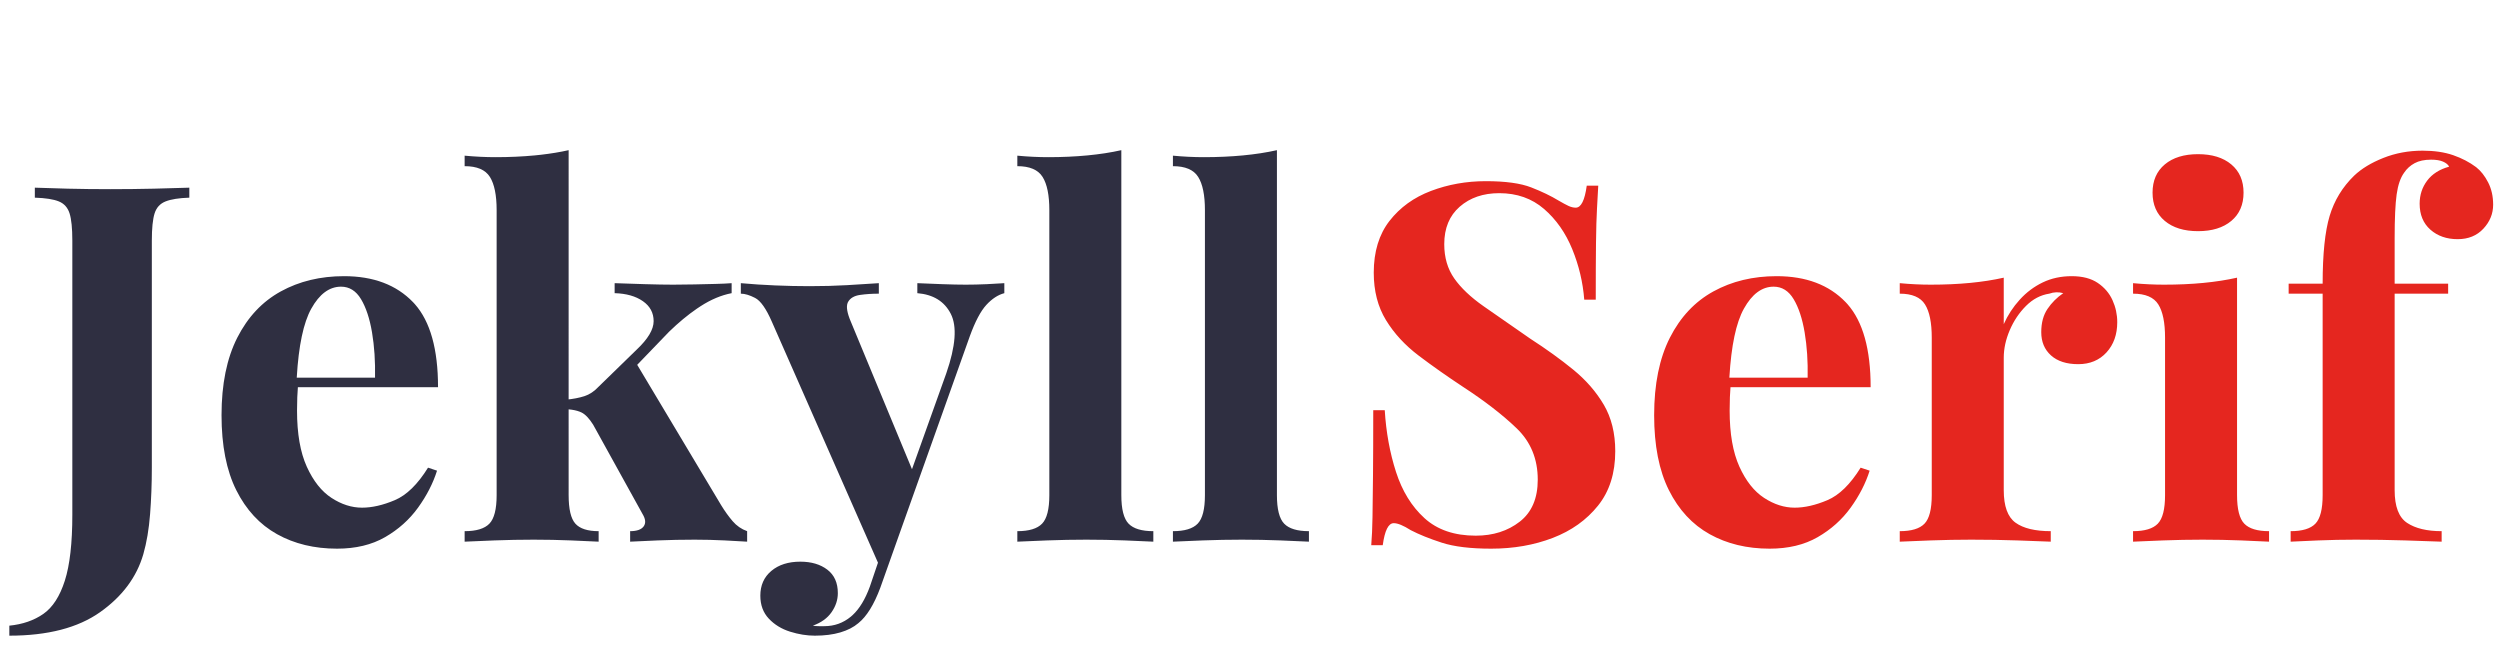
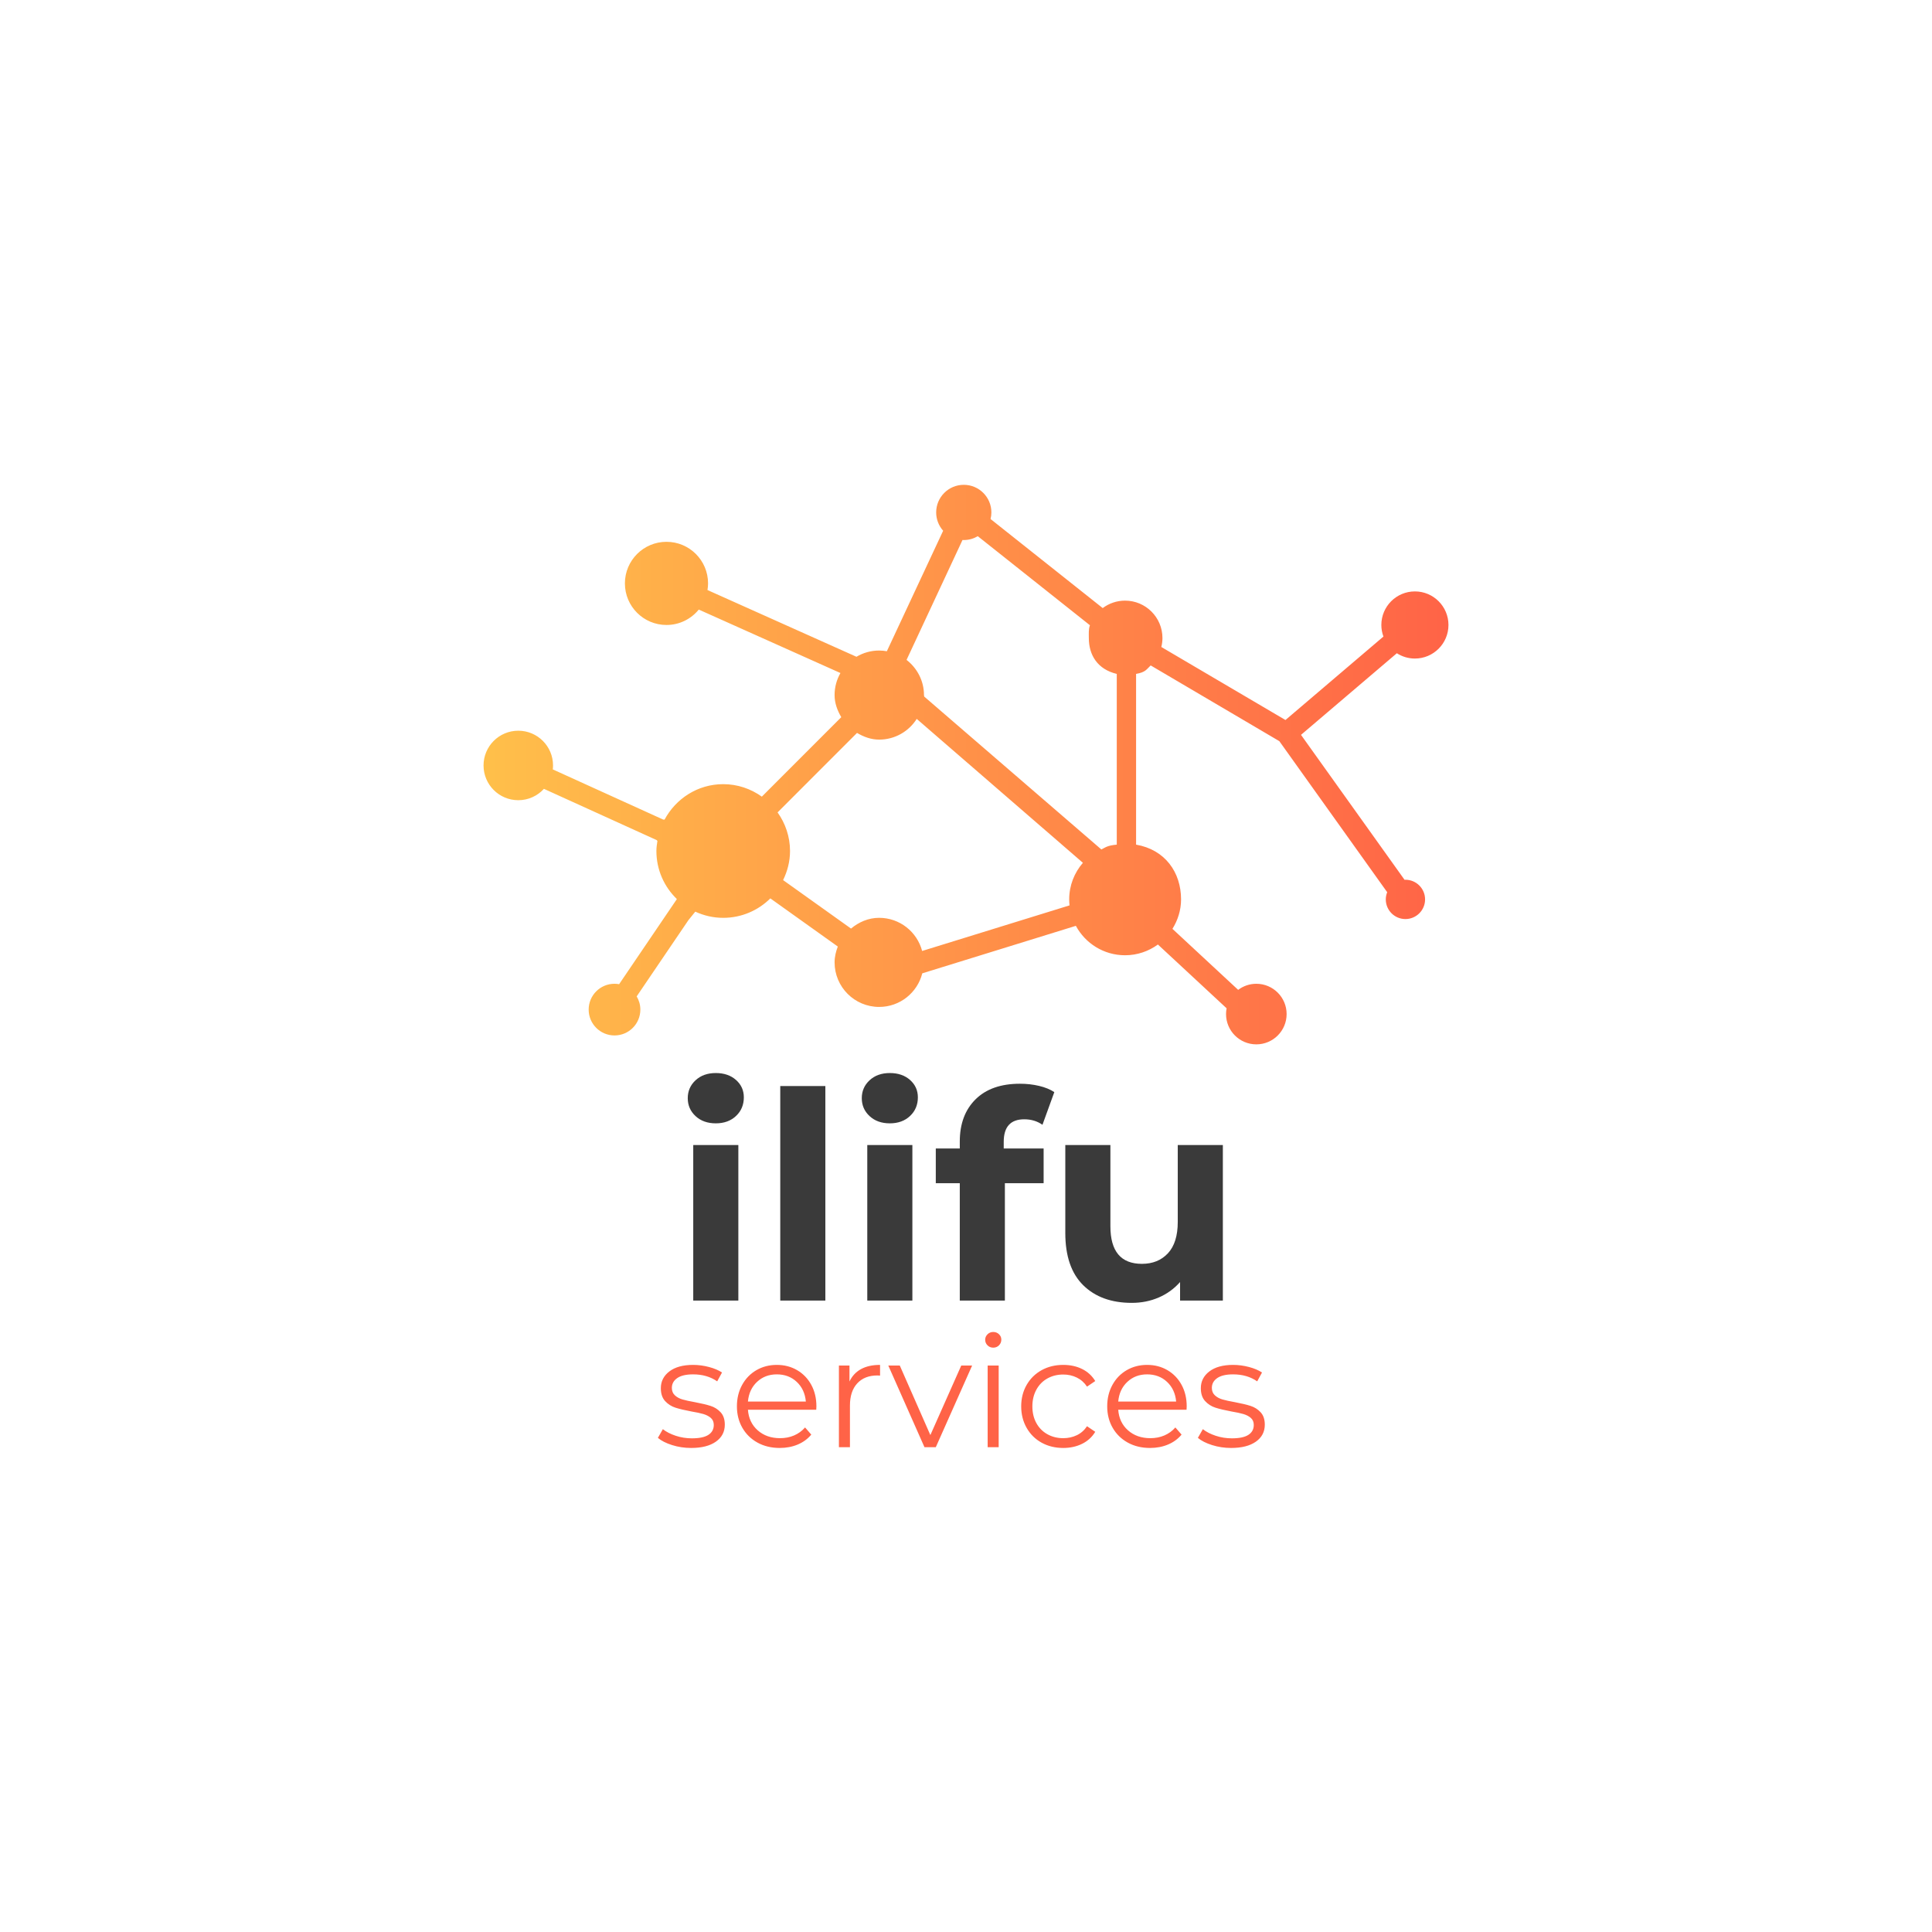
- <svg xmlns="http://www.w3.org/2000/svg" width="240px" height="64px" viewBox="0 0 240 64" version="1.1">
-   <g id="Page-1" stroke="none" stroke-width="1" fill="none" fill-rule="evenodd">
-     <g id="logo" transform="translate(2, 0)" fill-rule="nonzero">
-       <path id="Jekyll" fill="#2f2f41" d="M-1.104,61.024 C2.576,61.024 5.48,60.272 7.608,58.768 C9.736,57.264 11.12,55.408 11.76,53.2 C12.08,52.08 12.296,50.8 12.408,49.36 C12.52,47.92 12.576,46.44 12.576,44.92 L12.576,44.92 L12.576,23.104 C12.576,21.92 12.664,21.048 12.84,20.488 C13.016,19.928 13.368,19.544 13.896,19.336 C14.424,19.128 15.184,19.008 16.176,18.976 L16.176,18.976 L16.176,18.016 C15.28,18.048 14.152,18.08 12.792,18.112 C11.432,18.144 10.032,18.16 8.592,18.16 C7.152,18.16 5.784,18.144 4.488,18.112 C3.192,18.08 2.144,18.048 1.344,18.016 L1.344,18.016 L1.344,18.976 C2.368,19.008 3.136,19.128 3.648,19.336 C4.16,19.544 4.504,19.928 4.68,20.488 C4.856,21.048 4.944,21.92 4.944,23.104 L4.944,23.104 L4.944,49.408 C4.944,52.128 4.704,54.24 4.224,55.744 C3.744,57.248 3.056,58.312 2.16,58.936 C1.264,59.56 0.176,59.936 -1.104,60.064 L-1.104,60.064 L-1.104,61.024 Z M30.355,52.672 C32.147,52.672 33.683,52.304 34.963,51.568 C36.243,50.832 37.299,49.888 38.131,48.736 C38.963,47.584 39.571,46.4 39.955,45.184 L39.955,45.184 L39.091,44.896 C38.099,46.496 37.035,47.536 35.899,48.016 C34.763,48.496 33.715,48.736 32.755,48.736 C31.763,48.736 30.787,48.424 29.827,47.8 C28.867,47.176 28.075,46.176 27.451,44.8 C26.827,43.424 26.515,41.632 26.515,39.424 C26.515,38.976 26.523,38.544 26.539,38.128 C26.555,37.712 26.579,37.312 26.611,36.928 L26.593,37.168 L40.051,37.168 C40.051,33.532 39.309,30.875 37.826,29.197 L37.651,29.008 C36.051,27.344 33.843,26.512 31.027,26.512 C28.755,26.512 26.731,27 24.955,27.976 C23.179,28.952 21.787,30.432 20.779,32.416 C19.771,34.4 19.267,36.88 19.267,39.856 C19.267,42.768 19.739,45.168 20.683,47.056 C21.627,48.944 22.931,50.352 24.595,51.28 C26.259,52.208 28.179,52.672 30.355,52.672 Z M26.49,36.22 C26.669,33.175 27.133,30.979 27.883,29.632 C28.667,28.224 29.619,27.52 30.739,27.52 C31.539,27.52 32.179,27.92 32.659,28.72 C33.139,29.52 33.491,30.584 33.715,31.912 C33.939,33.24 34.035,34.688 34.003,36.256 L34.003,36.256 L26.487,36.256 L26.49,36.22 Z M69.725,52 L69.725,50.992 C69.181,50.8 68.717,50.48 68.333,50.032 C67.949,49.584 67.581,49.072 67.229,48.496 L67.229,48.496 L59.172,35.023 L62.237,31.84 C63.133,30.972 64.016,30.239 64.888,29.64 L65.261,29.392 C66.253,28.752 67.245,28.336 68.237,28.144 L68.237,28.144 L68.237,27.184 C67.853,27.216 67.341,27.24 66.701,27.256 C66.061,27.272 65.381,27.288 64.661,27.304 C63.941,27.32 63.261,27.328 62.621,27.328 C61.885,27.328 60.989,27.312 59.933,27.28 C58.877,27.248 57.901,27.216 57.005,27.184 L57.005,27.184 L57.005,28.144 C58.125,28.176 59.029,28.432 59.717,28.912 C60.405,29.392 60.749,30.032 60.749,30.832 C60.749,31.632 60.205,32.544 59.117,33.568 L59.117,33.568 L55.469,37.12 C55.053,37.568 54.597,37.872 54.101,38.032 C53.605,38.192 53.021,38.304 52.349,38.368 L52.588,38.342 L52.589,14.416 C51.762,14.603 50.869,14.75 49.909,14.859 L49.325,14.92 C48.141,15.032 46.893,15.088 45.581,15.088 C44.621,15.088 43.629,15.04 42.605,14.944 L42.605,14.944 L42.605,15.952 C43.789,15.952 44.597,16.296 45.029,16.984 C45.461,17.672 45.677,18.736 45.677,20.176 L45.677,20.176 L45.677,47.536 C45.677,48.88 45.445,49.792 44.981,50.272 C44.517,50.752 43.725,50.992 42.605,50.992 L42.605,50.992 L42.605,52 C43.245,51.968 44.197,51.928 45.461,51.88 C46.725,51.832 47.981,51.808 49.229,51.808 C50.445,51.808 51.637,51.832 52.805,51.88 C53.973,51.928 54.861,51.968 55.469,52 L55.469,52 L55.469,50.992 C54.413,50.992 53.669,50.752 53.237,50.272 C52.805,49.792 52.589,48.88 52.589,47.536 L52.589,47.536 L52.588,39.298 L52.602,39.298 C53.012,39.336 53.36,39.41 53.648,39.521 L53.813,39.592 C54.181,39.768 54.557,40.16 54.941,40.768 L54.941,40.768 L59.693,49.36 C59.981,49.84 60.013,50.232 59.789,50.536 C59.565,50.84 59.133,50.992 58.493,50.992 L58.493,50.992 L58.493,52 C59.069,51.968 59.949,51.928 61.133,51.88 C62.317,51.832 63.501,51.808 64.685,51.808 C65.645,51.808 66.605,51.832 67.565,51.88 C68.525,51.928 69.245,51.968 69.725,52 L69.725,52 Z M76.224,61.024 C77.152,61.024 77.968,60.92 78.672,60.712 C79.376,60.504 79.952,60.208 80.4,59.824 C81.2,59.184 81.904,58.048 82.512,56.416 L82.512,56.416 L84.336,51.28 L91.104,32.272 C91.616,30.864 92.144,29.864 92.688,29.272 C93.232,28.68 93.808,28.304 94.416,28.144 L94.416,28.144 L94.416,27.184 C94,27.216 93.44,27.248 92.736,27.28 C92.032,27.312 91.36,27.328 90.72,27.328 C90.08,27.328 89.328,27.312 88.464,27.28 C87.6,27.248 86.8,27.216 86.064,27.184 L86.064,27.184 L86.064,28.144 C87.6,28.272 88.672,28.936 89.28,30.136 C89.888,31.336 89.744,33.232 88.848,35.824 L88.848,35.824 L85.55,45.046 L79.68,30.88 C79.325,30.053 79.223,29.451 79.373,29.074 L79.416,28.984 C79.624,28.616 80.008,28.392 80.568,28.312 C81.128,28.232 81.728,28.192 82.368,28.192 L82.368,28.192 L82.368,27.184 C81.408,27.248 80.384,27.312 79.296,27.376 C78.208,27.44 77.008,27.472 75.696,27.472 C74.64,27.472 73.544,27.448 72.408,27.4 C71.272,27.352 70.176,27.28 69.12,27.184 L69.12,27.184 L69.12,28.192 C69.504,28.192 69.96,28.328 70.488,28.6 C71.016,28.872 71.552,29.632 72.096,30.88 L72.096,30.88 L82.285,54.018 L81.504,56.32 C81.061,57.531 80.509,58.442 79.847,59.053 L79.68,59.2 C78.944,59.808 78.096,60.112 77.136,60.112 L77.136,60.112 L76.608,60.112 C76.384,60.112 76.192,60.096 76.032,60.064 C76.832,59.776 77.432,59.344 77.832,58.768 C78.232,58.192 78.432,57.584 78.432,56.944 C78.432,55.952 78.096,55.2 77.424,54.688 C76.752,54.176 75.888,53.92 74.832,53.92 C73.68,53.92 72.752,54.216 72.048,54.808 C71.344,55.4 70.992,56.192 70.992,57.184 C70.992,58.08 71.264,58.816 71.808,59.392 C72.352,59.968 73.032,60.384 73.848,60.64 C74.664,60.896 75.456,61.024 76.224,61.024 Z M108.72,52 L108.72,50.992 C107.6,50.992 106.808,50.752 106.344,50.272 C105.88,49.792 105.648,48.88 105.648,47.536 L105.648,47.536 L105.648,14.416 C104.656,14.64 103.568,14.808 102.384,14.92 C101.2,15.032 99.952,15.088 98.64,15.088 C97.68,15.088 96.688,15.04 95.664,14.944 L95.664,14.944 L95.664,15.952 C96.848,15.952 97.656,16.296 98.088,16.984 C98.52,17.672 98.736,18.736 98.736,20.176 L98.736,20.176 L98.736,47.536 C98.736,48.88 98.504,49.792 98.04,50.272 C97.576,50.752 96.784,50.992 95.664,50.992 L95.664,50.992 L95.664,52 C96.304,51.968 97.256,51.928 98.52,51.88 C99.784,51.832 101.04,51.808 102.288,51.808 C103.536,51.808 104.768,51.832 105.984,51.88 C107.2,51.928 108.112,51.968 108.72,52 L108.72,52 Z M123.657,52 L123.657,50.992 C122.537,50.992 121.745,50.752 121.281,50.272 C120.817,49.792 120.585,48.88 120.585,47.536 L120.585,47.536 L120.585,14.416 C119.593,14.64 118.505,14.808 117.321,14.92 C116.137,15.032 114.889,15.088 113.577,15.088 C112.617,15.088 111.625,15.04 110.601,14.944 L110.601,14.944 L110.601,15.952 C111.785,15.952 112.593,16.296 113.025,16.984 C113.457,17.672 113.673,18.736 113.673,20.176 L113.673,20.176 L113.673,47.536 C113.673,48.88 113.441,49.792 112.977,50.272 C112.513,50.752 111.721,50.992 110.601,50.992 L110.601,50.992 L110.601,52 C111.241,51.968 112.193,51.928 113.457,51.88 C114.721,51.832 115.977,51.808 117.225,51.808 C118.473,51.808 119.705,51.832 120.921,51.88 C122.137,51.928 123.049,51.968 123.657,52 L123.657,52 Z" />
-       <path id="Serif" fill="#E5261F" d="M141.16,52.672 C143.304,52.672 145.272,52.328 147.064,51.64 C148.856,50.952 150.304,49.92 151.408,48.544 C152.512,47.168 153.064,45.424 153.064,43.312 C153.064,41.584 152.696,40.096 151.96,38.848 C151.224,37.6 150.248,36.48 149.032,35.488 C147.816,34.496 146.44,33.504 144.904,32.512 C143.144,31.296 141.648,30.256 140.416,29.392 C139.184,28.528 138.248,27.64 137.608,26.728 C136.968,25.816 136.648,24.72 136.648,23.44 C136.648,21.904 137.144,20.704 138.136,19.84 C139.128,18.976 140.392,18.544 141.928,18.544 C143.624,18.544 145.056,19.048 146.224,20.056 C147.392,21.064 148.296,22.352 148.936,23.92 C149.576,25.488 149.96,27.104 150.088,28.768 L150.088,28.768 L151.192,28.768 C151.192,26.528 151.2,24.72 151.216,23.344 C151.232,21.968 151.264,20.856 151.312,20.008 C151.36,19.16 151.4,18.432 151.432,17.824 L151.432,17.824 L150.328,17.824 C150.136,19.232 149.784,19.936 149.272,19.936 C149.048,19.936 148.816,19.88 148.576,19.768 C148.336,19.656 148.024,19.488 147.64,19.264 C146.904,18.816 146.024,18.392 145,17.992 C143.976,17.592 142.52,17.392 140.632,17.392 C138.776,17.392 137.024,17.704 135.376,18.328 C133.728,18.952 132.4,19.912 131.392,21.208 C130.384,22.504 129.88,24.16 129.88,26.176 C129.88,27.936 130.272,29.456 131.056,30.736 C131.84,32.016 132.888,33.152 134.2,34.144 C135.512,35.136 136.92,36.128 138.424,37.12 C140.536,38.496 142.264,39.832 143.608,41.128 C144.952,42.424 145.624,44.064 145.624,46.048 C145.624,47.84 145.048,49.184 143.896,50.08 C142.744,50.976 141.336,51.424 139.672,51.424 C137.624,51.424 135.984,50.864 134.752,49.744 C133.52,48.624 132.608,47.144 132.016,45.304 C131.424,43.464 131.064,41.488 130.936,39.376 L130.936,39.376 L129.832,39.376 C129.832,41.904 129.824,43.992 129.808,45.64 C129.792,47.288 129.776,48.624 129.76,49.648 C129.744,50.672 129.704,51.568 129.64,52.336 L129.64,52.336 L130.744,52.336 C130.936,50.928 131.288,50.224 131.8,50.224 C132.184,50.224 132.728,50.448 133.432,50.896 C134.232,51.312 135.224,51.712 136.408,52.096 C137.592,52.48 139.176,52.672 141.16,52.672 Z M167.886,52.672 C169.678,52.672 171.214,52.304 172.494,51.568 C173.774,50.832 174.83,49.888 175.662,48.736 C176.494,47.584 177.102,46.4 177.486,45.184 L177.486,45.184 L176.622,44.896 C175.63,46.496 174.566,47.536 173.43,48.016 C172.294,48.496 171.246,48.736 170.286,48.736 C169.294,48.736 168.318,48.424 167.358,47.8 C166.398,47.176 165.606,46.176 164.982,44.8 C164.358,43.424 164.046,41.632 164.046,39.424 C164.046,38.976 164.054,38.544 164.07,38.128 C164.086,37.712 164.11,37.312 164.142,36.928 L164.124,37.168 L177.582,37.168 C177.582,33.532 176.84,30.875 175.357,29.197 L175.182,29.008 C173.582,27.344 171.374,26.512 168.558,26.512 C166.286,26.512 164.262,27 162.486,27.976 C160.71,28.952 159.318,30.432 158.31,32.416 C157.302,34.4 156.798,36.88 156.798,39.856 C156.798,42.768 157.27,45.168 158.214,47.056 C159.158,48.944 160.462,50.352 162.126,51.28 C163.79,52.208 165.71,52.672 167.886,52.672 Z M164.021,36.22 C164.2,33.175 164.664,30.979 165.414,29.632 C166.198,28.224 167.15,27.52 168.27,27.52 C169.07,27.52 169.71,27.92 170.19,28.72 C170.67,29.52 171.022,30.584 171.246,31.912 C171.47,33.24 171.566,34.688 171.534,36.256 L171.534,36.256 L164.018,36.256 L164.021,36.22 Z M194.872,52 L194.872,50.992 C193.368,50.992 192.24,50.72 191.488,50.176 C190.736,49.632 190.36,48.592 190.36,47.056 L190.36,47.056 L190.36,34.336 C190.36,33.472 190.552,32.592 190.936,31.696 C191.32,30.8 191.84,30.024 192.496,29.368 C193.152,28.712 193.896,28.32 194.728,28.192 C195.176,28.032 195.624,28.016 196.072,28.144 C195.464,28.56 194.96,29.064 194.56,29.656 C194.16,30.248 193.96,30.992 193.96,31.888 C193.96,32.816 194.272,33.56 194.896,34.12 C195.52,34.68 196.392,34.96 197.512,34.96 C198.632,34.96 199.536,34.584 200.224,33.832 C200.912,33.08 201.256,32.112 201.256,30.928 C201.256,30.192 201.104,29.488 200.8,28.816 C200.496,28.144 200.024,27.592 199.384,27.16 C198.744,26.728 197.912,26.512 196.888,26.512 C195.864,26.512 194.936,26.712 194.104,27.112 C193.272,27.512 192.536,28.064 191.896,28.768 C191.256,29.472 190.744,30.256 190.36,31.12 L190.36,31.12 L190.36,26.656 C189.368,26.88 188.288,27.048 187.12,27.16 C185.952,27.272 184.696,27.328 183.352,27.328 C182.392,27.328 181.4,27.28 180.376,27.184 L180.376,27.184 L180.376,28.192 C181.56,28.192 182.368,28.536 182.8,29.224 C183.232,29.912 183.448,30.976 183.448,32.416 L183.448,32.416 L183.448,47.536 C183.448,48.88 183.216,49.792 182.752,50.272 C182.288,50.752 181.496,50.992 180.376,50.992 L180.376,50.992 L180.376,52 C181.048,51.968 182.04,51.928 183.352,51.88 C184.664,51.832 185.96,51.808 187.24,51.808 C188.776,51.808 190.248,51.832 191.656,51.88 C193.064,51.928 194.136,51.968 194.872,52 L194.872,52 Z M209.013,22.192 C210.357,22.192 211.421,21.864 212.205,21.208 C212.989,20.552 213.381,19.648 213.381,18.496 C213.381,17.344 212.989,16.44 212.205,15.784 C211.421,15.128 210.357,14.8 209.013,14.8 C207.669,14.8 206.605,15.128 205.821,15.784 C205.037,16.44 204.645,17.344 204.645,18.496 C204.645,19.648 205.037,20.552 205.821,21.208 C206.605,21.864 207.669,22.192 209.013,22.192 Z M215.829,52 L215.829,50.992 C214.709,50.992 213.917,50.752 213.453,50.272 C212.989,49.792 212.757,48.88 212.757,47.536 L212.757,47.536 L212.757,26.656 C211.765,26.88 210.685,27.048 209.517,27.16 C208.349,27.272 207.093,27.328 205.749,27.328 C204.789,27.328 203.797,27.28 202.773,27.184 L202.773,27.184 L202.773,28.192 C203.957,28.192 204.765,28.536 205.197,29.224 C205.629,29.912 205.845,30.976 205.845,32.416 L205.845,32.416 L205.845,47.536 C205.845,48.88 205.613,49.792 205.149,50.272 C204.685,50.752 203.893,50.992 202.773,50.992 L202.773,50.992 L202.773,52 C203.413,51.968 204.373,51.928 205.653,51.88 C206.933,51.832 208.197,51.808 209.445,51.808 C210.693,51.808 211.925,51.832 213.141,51.88 C214.357,51.928 215.253,51.968 215.829,52 L215.829,52 Z M232.398,52 L232.398,50.992 C230.99,50.992 229.886,50.728 229.086,50.2 C228.286,49.672 227.886,48.624 227.886,47.056 L227.886,47.056 L227.886,28.192 L233.022,28.192 L233.022,27.232 L227.886,27.232 L227.886,22.864 C227.886,20.976 227.95,19.576 228.078,18.664 C228.206,17.752 228.446,17.056 228.798,16.576 C229.054,16.192 229.39,15.888 229.806,15.664 C230.222,15.44 230.75,15.328 231.39,15.328 C231.87,15.328 232.254,15.392 232.542,15.52 C232.83,15.648 233.022,15.808 233.118,16 C232.19,16.256 231.486,16.704 231.006,17.344 C230.526,17.984 230.286,18.72 230.286,19.552 C230.286,20.608 230.63,21.44 231.318,22.048 C232.006,22.656 232.878,22.96 233.934,22.96 C234.958,22.96 235.782,22.624 236.406,21.952 C237.03,21.28 237.342,20.512 237.342,19.648 C237.342,18.848 237.182,18.136 236.862,17.512 C236.542,16.888 236.158,16.4 235.71,16.048 C235.07,15.568 234.334,15.184 233.502,14.896 C232.67,14.608 231.694,14.464 230.574,14.464 C229.23,14.464 227.974,14.696 226.806,15.16 C225.638,15.624 224.702,16.192 223.998,16.864 C222.878,17.952 222.094,19.24 221.646,20.728 C221.198,22.216 220.974,24.384 220.974,27.232 L220.974,27.232 L217.71,27.232 L217.71,28.192 L220.974,28.192 L220.974,47.536 C220.974,48.88 220.742,49.792 220.278,50.272 C219.814,50.752 219.022,50.992 217.902,50.992 L217.902,50.992 L217.902,52 C218.51,51.968 219.398,51.928 220.566,51.88 C221.734,51.832 222.926,51.808 224.142,51.808 C225.806,51.808 227.39,51.832 228.894,51.88 C230.398,51.928 231.566,51.968 232.398,52 L232.398,52 Z" />
-     </g>
-   </g>
+ <svg xmlns="http://www.w3.org/2000/svg" width="512" height="512" viewBox="0 0 512 512" data-svgdocument="" id="_lozZXmrQ4Bjc2v8Jjk5tP" class="fl-svgdocument" x="0" y="0" style="">
+   <defs id="_OCOhh_n_vN0Rio0Fz3bQR" transform="matrix(0.7754893, 0, 0, 0.7754893, -81.9265, 101.7907)">
+     <linearGradient id="linearGradientSke8mc8dclee" x1="0" y1="0.5" x2="1" y2="0.5">
+       <stop id="_BHsq4p1qAd5KargPr_mGY" offset="0%" stop-color="#ffc04a" />
+       <stop id="_Fil-3fkmygADUM_R7pzLf" offset="100%" stop-color="#ff6347" />
+     </linearGradient>
+   </defs>
+   <path id="_tMLbDoPeHYDf8vvgFsJ3A" fill="url('#linearGradientSke8mc8dclee')" d="M96.897,37.513c1.921,0,3.478-1.558,3.478-3.479c0-1.92-1.557-3.478-3.478-3.478s-3.478,1.558-3.478,3.478  c0,0.422,0.079,0.825,0.217,1.2l-10.153,8.649l-12.864-7.567c0.073-0.297,0.116-0.607,0.116-0.927c0-2.142-1.736-3.878-3.878-3.878  c-0.869,0-1.668,0.289-2.314,0.772L52.92,23.054c0.054-0.22,0.086-0.448,0.086-0.684c0-1.581-1.281-2.861-2.861-2.861  s-2.861,1.281-2.861,2.861c0,0.729,0.275,1.393,0.724,1.898l-5.835,12.488c-0.26-0.045-0.526-0.074-0.8-0.074  c-0.86,0-1.662,0.239-2.351,0.647l-15.438-6.915c0.036-0.225,0.06-0.454,0.06-0.689c0-2.38-1.929-4.309-4.309-4.309  c-2.379,0-4.309,1.929-4.309,4.309s1.929,4.309,4.309,4.309c1.352,0,2.556-0.623,3.346-1.596l14.682,6.576  c-0.384,0.674-0.607,1.452-0.607,2.284c0,0.852,0.293,1.605,0.694,2.29l-8.233,8.237c-1.136-0.811-2.506-1.294-4.003-1.294  c-2.642,0-4.915,1.501-6.082,3.684l-0.096-0.032c-0.001,0.012-0.004,0.023-0.005,0.035L7.553,49.002  c0.016-0.134,0.025-0.271,0.025-0.409c0-1.989-1.612-3.601-3.601-3.601s-3.601,1.612-3.601,3.601s1.612,3.601,3.601,3.601  c1.054,0,1.999-0.455,2.657-1.177l11.723,5.329c-0.005,0.013-0.009,0.025-0.015,0.037l0.056,0.019  c-0.054,0.348-0.108,0.694-0.108,1.055c0,1.954,0.813,3.716,2.115,4.975l-0.017,0.013c0.004,0.005,0.008,0.01,0.012,0.014  l-5.973,8.802c-0.155-0.027-0.314-0.044-0.478-0.044c-1.479,0-2.678,1.198-2.678,2.678c0,1.479,1.199,2.678,2.678,2.678  c1.479,0,2.678-1.199,2.678-2.678c0-0.501-0.14-0.969-0.38-1.37l5.364-7.904l0.71-0.877c0.881,0.407,1.859,0.641,2.894,0.641  c1.902,0,3.629-0.771,4.883-2.016l6.993,4.991c-0.199,0.514-0.334,1.06-0.334,1.641c0,2.548,2.065,4.617,4.617,4.617  c2.159,0,3.965-1.483,4.471-3.482l15.916-4.923c0.977,1.815,2.893,3.05,5.099,3.05c1.273,0,2.447-0.417,3.403-1.114l7.12,6.611  c-0.038,0.193-0.059,0.393-0.059,0.597c0,1.734,1.406,3.14,3.14,3.14s3.139-1.405,3.139-3.14c0-1.733-1.405-3.139-3.139-3.139  c-0.707,0-1.358,0.236-1.883,0.631l-6.811-6.323c0.552-0.887,0.893-1.93,0.893-3.05c0-2.815-1.661-5.16-4.661-5.677V39.104  c1-0.172,1.082-0.478,1.513-0.878l13.332,7.848l11.179,15.655c-0.092,0.23-0.146,0.481-0.146,0.745c0,1.125,0.91,2.037,2.035,2.037  s2.037-0.912,2.037-2.037s-0.913-2.037-2.038-2.037c-0.03,0-0.06,0.003-0.09,0.005L85.094,45.422l9.931-8.459  C95.565,37.31,96.207,37.513,96.897,37.513z M61.07,62.474c0,0.21,0.013,0.416,0.035,0.62l-15.275,4.724  c-0.522-1.975-2.316-3.435-4.458-3.435c-1.123,0-2.114,0.451-2.913,1.113l-7.038-5.022c0.447-0.92,0.717-1.93,0.717-3.017  c0-1.492-0.487-2.871-1.29-3.999l8.233-8.237c0.686,0.401,1.438,0.694,2.291,0.694c1.642,0,3.079-0.857,3.897-2.147l17.222,14.914  C61.609,59.699,61.07,61.022,61.07,62.474z M66,56.797c-1,0.1-1.135,0.273-1.596,0.502l-18.36-15.846  c0.002-0.052-0.023-0.102-0.023-0.154c0-1.485-0.718-2.802-1.806-3.646l5.799-12.428c0.046,0.002,0.088,0.007,0.134,0.007  c0.53,0,1.023-0.147,1.449-0.399l11.621,9.229c-0.151,0.415-0.113,0.861-0.113,1.328c0,1.757,0.895,3.238,2.895,3.715V56.797z" transform="matrix(2.557167, 0, 0, 2.557167, 127.1814, 78.5938)" />
+   <path text="ilifu" text-anchor="middle" font-size="100" letter-spacing="0" side="left" offset="0.5" dx="0" dy="0" space="preserve" href="" font-family="Montserrat" font-scale="contain" transform="matrix(0.7661142, 0, 0, 0.7661142, 253.9315, 344.6599)" x="0" y="0" fill="#3a3a3a" font-weight="700" data-fl-textpath="" id="_bACKzYL2clyS4dqlExFb0" d="M-91.65 0L-91.65-53.8L-76.05-53.8L-76.05 0L-91.65 0ZM-83.85-61.3Q-88.15-61.3 -90.85-63.8Q-93.55-66.3 -93.55-70L-93.55-70Q-93.55-73.7 -90.85-76.2Q-88.15-78.7 -83.85-78.7L-83.85-78.7Q-79.55-78.7 -76.85-76.3Q-74.15-73.9 -74.15-70.3L-74.15-70.3Q-74.15-66.4 -76.85-63.85Q-79.55-61.3 -83.85-61.3L-83.85-61.3ZM-61.55 0L-61.55-74.2L-45.95-74.2L-45.95 0L-61.55 0ZM-31.45 0L-31.45-53.8L-15.85-53.8L-15.85 0L-31.45 0ZM-23.65-61.3Q-27.95-61.3 -30.65-63.8Q-33.35-66.3 -33.35-70L-33.35-70Q-33.35-73.7 -30.65-76.2Q-27.95-78.7 -23.65-78.7L-23.65-78.7Q-19.35-78.7 -16.65-76.3Q-13.95-73.9 -13.95-70.3L-13.95-70.3Q-13.95-66.4 -16.65-63.85Q-19.35-61.3 -23.65-61.3L-23.65-61.3ZM 15.75-54.9L 15.75-52.6L 29.55-52.6L 29.55-40.6L 16.15-40.6L 16.15 0L 0.55 0L 0.55-40.6L-7.75-40.6L-7.75-52.6L 0.55-52.6L 0.55-55Q 0.55-64.2  6-69.6Q 11.45-75  21.35-75L 21.35-75Q 24.85-75  28-74.25Q 31.15-73.5  33.25-72.1L 33.25-72.1L 29.15-60.8Q 26.45-62.7  22.85-62.7L 22.85-62.7Q 15.75-62.7  15.75-54.9L 15.75-54.9ZM 75.95-53.8L 91.55-53.8L 91.55 0L 76.75 0L 76.75-6.4Q 73.65-2.9  69.35-1.05Q 65.05 0.8  60.05 0.8L 60.05 0.8Q 49.45 0.8  43.25-5.3Q 37.05-11.4  37.05-23.4L 37.05-23.4L 37.05-53.8L 52.65-53.8L 52.65-25.7Q 52.65-12.7  63.55-12.7L 63.55-12.7Q 69.15-12.7  72.55-16.35Q 75.95-20  75.95-27.2L 75.95-27.2L 75.95-53.8Z" />
+   <path text="services" text-anchor="middle" font-size="100" letter-spacing="0" side="left" offset="0.5" dx="0" dy="0" space="preserve" href="" font-family="Montserrat" font-scale="contain" transform="matrix(0.4114551, 0, 0, 0.4114551, 254.8891, 383.5184)" x="0" y="0" fill="#ff6347" data-fl-textpath="" id="_BV8dN3jNM7w4h0tzBWsKw" d="M-174.35 0.5Q-180.75 0.5 -186.6-1.35Q-192.45-3.2 -195.75-6L-195.75-6L-192.55-11.6Q-189.25-9 -184.25-7.35Q-179.25-5.7 -173.85-5.7L-173.85-5.7Q-166.65-5.7 -163.2-7.95Q-159.75-10.2 -159.75-14.3L-159.75-14.3Q-159.75-17.2 -161.65-18.85Q-163.55-20.5 -166.45-21.35Q-169.35-22.2 -174.15-23L-174.15-23Q-180.55-24.2 -184.45-25.45Q-188.35-26.7 -191.1-29.7Q-193.85-32.7 -193.85-38L-193.85-38Q-193.85-44.6 -188.35-48.8Q-182.85-53 -173.05-53L-173.05-53Q-167.95-53 -162.85-51.65Q-157.75-50.3 -154.45-48.1L-154.45-48.1L-157.55-42.4Q-164.05-46.9 -173.05-46.9L-173.05-46.9Q-179.85-46.9 -183.3-44.5Q-186.75-42.1 -186.75-38.2L-186.75-38.2Q-186.75-35.2 -184.8-33.4Q-182.85-31.6 -179.95-30.75Q-177.05-29.9 -171.95-29L-171.95-29Q-165.65-27.8 -161.85-26.6Q-158.05-25.4 -155.35-22.5Q-152.65-19.6 -152.65-14.5L-152.65-14.5Q-152.65-7.6 -158.4-3.55Q-164.15 0.5 -174.35 0.5L-174.35 0.5ZM-93.65-26.3L-93.75-24.1L-137.75-24.1Q-137.15-15.9 -131.45-10.85Q-125.75-5.8 -117.05-5.8L-117.05-5.8Q-112.15-5.8 -108.05-7.55Q-103.95-9.3 -100.95-12.7L-100.95-12.7L-96.95-8.1Q-100.45-3.9 -105.7-1.7Q-110.95 0.5 -117.25 0.5L-117.25 0.5Q-125.35 0.5 -131.6-2.95Q-137.85-6.4 -141.35-12.5Q-144.85-18.6 -144.85-26.3L-144.85-26.3Q-144.85-34 -141.5-40.1Q-138.15-46.2 -132.3-49.6Q-126.45-53 -119.15-53L-119.15-53Q-111.85-53 -106.05-49.6Q-100.25-46.2 -96.95-40.15Q-93.65-34.1 -93.65-26.3L-93.65-26.3ZM-119.15-46.9Q-126.75-46.9 -131.9-42.05Q-137.05-37.2 -137.75-29.4L-137.75-29.4L-100.45-29.4Q-101.15-37.2 -106.3-42.05Q-111.45-46.9 -119.15-46.9L-119.15-46.9ZM-72.35-42.3Q-69.85-47.6 -64.9-50.3Q-59.95-53 -52.65-53L-52.65-53L-52.65-46.1L-54.35-46.2Q-62.65-46.2 -67.35-41.1Q-72.05-36 -72.05-26.8L-72.05-26.8L-72.05 0L-79.15 0L-79.15-52.6L-72.35-52.6L-72.35-42.3ZM-0.35-52.6L 6.65-52.6L-16.75 0L-24.05 0L-47.35-52.6L-39.95-52.6L-20.25-7.8L-0.35-52.6ZM 16.65 0L 16.65-52.6L 23.75-52.6L 23.75 0L 16.65 0ZM 20.25-64.1Q 18.05-64.1  16.55-65.6Q 15.05-67.1  15.05-69.2L 15.05-69.2Q 15.05-71.2  16.55-72.7Q 18.05-74.2  20.25-74.2L 20.25-74.2Q 22.45-74.2  23.95-72.75Q 25.45-71.3  25.45-69.3L 25.45-69.3Q 25.45-67.1  23.95-65.6Q 22.45-64.1  20.25-64.1L 20.25-64.1ZM 65.35 0.5Q 57.55 0.5  51.4-2.9Q 45.25-6.3  41.75-12.45Q 38.25-18.6  38.25-26.3L 38.25-26.3Q 38.25-34  41.75-40.1Q 45.25-46.2  51.4-49.6Q 57.55-53  65.35-53L 65.35-53Q 72.15-53  77.5-50.35Q 82.85-47.7  85.95-42.6L 85.95-42.6L 80.65-39Q 78.05-42.9  74.05-44.85Q 70.05-46.8  65.35-46.8L 65.35-46.8Q 59.65-46.8  55.1-44.25Q 50.55-41.7  48-37Q 45.45-32.3  45.45-26.3L 45.45-26.3Q 45.45-20.2  48-15.55Q 50.55-10.9  55.1-8.35Q 59.65-5.8  65.35-5.8L 65.35-5.8Q 70.05-5.8  74.05-7.7Q 78.05-9.6  80.65-13.5L 80.65-13.5L 85.95-9.9Q 82.85-4.8  77.45-2.15Q 72.05 0.5  65.35 0.5L 65.35 0.5ZM 144.85-26.3L 144.75-24.1L 100.75-24.1Q 101.35-15.9  107.05-10.85Q 112.75-5.8  121.45-5.8L 121.45-5.8Q 126.35-5.8  130.45-7.55Q 134.55-9.3  137.55-12.7L 137.55-12.7L 141.55-8.1Q 138.05-3.9  132.8-1.7Q 127.55 0.5  121.25 0.5L 121.25 0.5Q 113.15 0.5  106.9-2.95Q 100.65-6.4  97.15-12.5Q 93.65-18.6  93.65-26.3L 93.65-26.3Q 93.65-34  97-40.1Q 100.35-46.2  106.2-49.6Q 112.05-53  119.35-53L 119.35-53Q 126.65-53  132.45-49.6Q 138.25-46.2  141.55-40.15Q 144.85-34.1  144.85-26.3L 144.85-26.3ZM 119.35-46.9Q 111.75-46.9  106.6-42.05Q 101.45-37.2  100.75-29.4L 100.75-29.4L 138.05-29.4Q 137.35-37.2  132.2-42.05Q 127.05-46.9  119.35-46.9L 119.35-46.9ZM 173.45 0.5Q 167.05 0.5  161.2-1.35Q 155.35-3.2  152.05-6L 152.05-6L 155.25-11.6Q 158.55-9  163.55-7.35Q 168.55-5.7  173.95-5.7L 173.95-5.7Q 181.15-5.7  184.6-7.95Q 188.05-10.2  188.05-14.3L 188.05-14.3Q 188.05-17.2  186.15-18.85Q 184.25-20.5  181.35-21.35Q 178.45-22.2  173.65-23L 173.65-23Q 167.25-24.2  163.35-25.45Q 159.45-26.7  156.7-29.7Q 153.95-32.7  153.95-38L 153.95-38Q 153.95-44.6  159.45-48.8Q 164.95-53  174.75-53L 174.75-53Q 179.85-53  184.95-51.65Q 190.05-50.3  193.35-48.1L 193.35-48.1L 190.25-42.4Q 183.75-46.9  174.75-46.9L 174.75-46.9Q 167.95-46.9  164.5-44.5Q 161.05-42.1  161.05-38.2L 161.05-38.2Q 161.05-35.2  163-33.4Q 164.95-31.6  167.85-30.75Q 170.75-29.9  175.85-29L 175.85-29Q 182.15-27.8  185.95-26.6Q 189.75-25.4  192.45-22.5Q 195.15-19.6  195.15-14.5L 195.15-14.5Q 195.15-7.6  189.4-3.55Q 183.65 0.5  173.45 0.5L 173.45 0.5Z" />
</svg>
